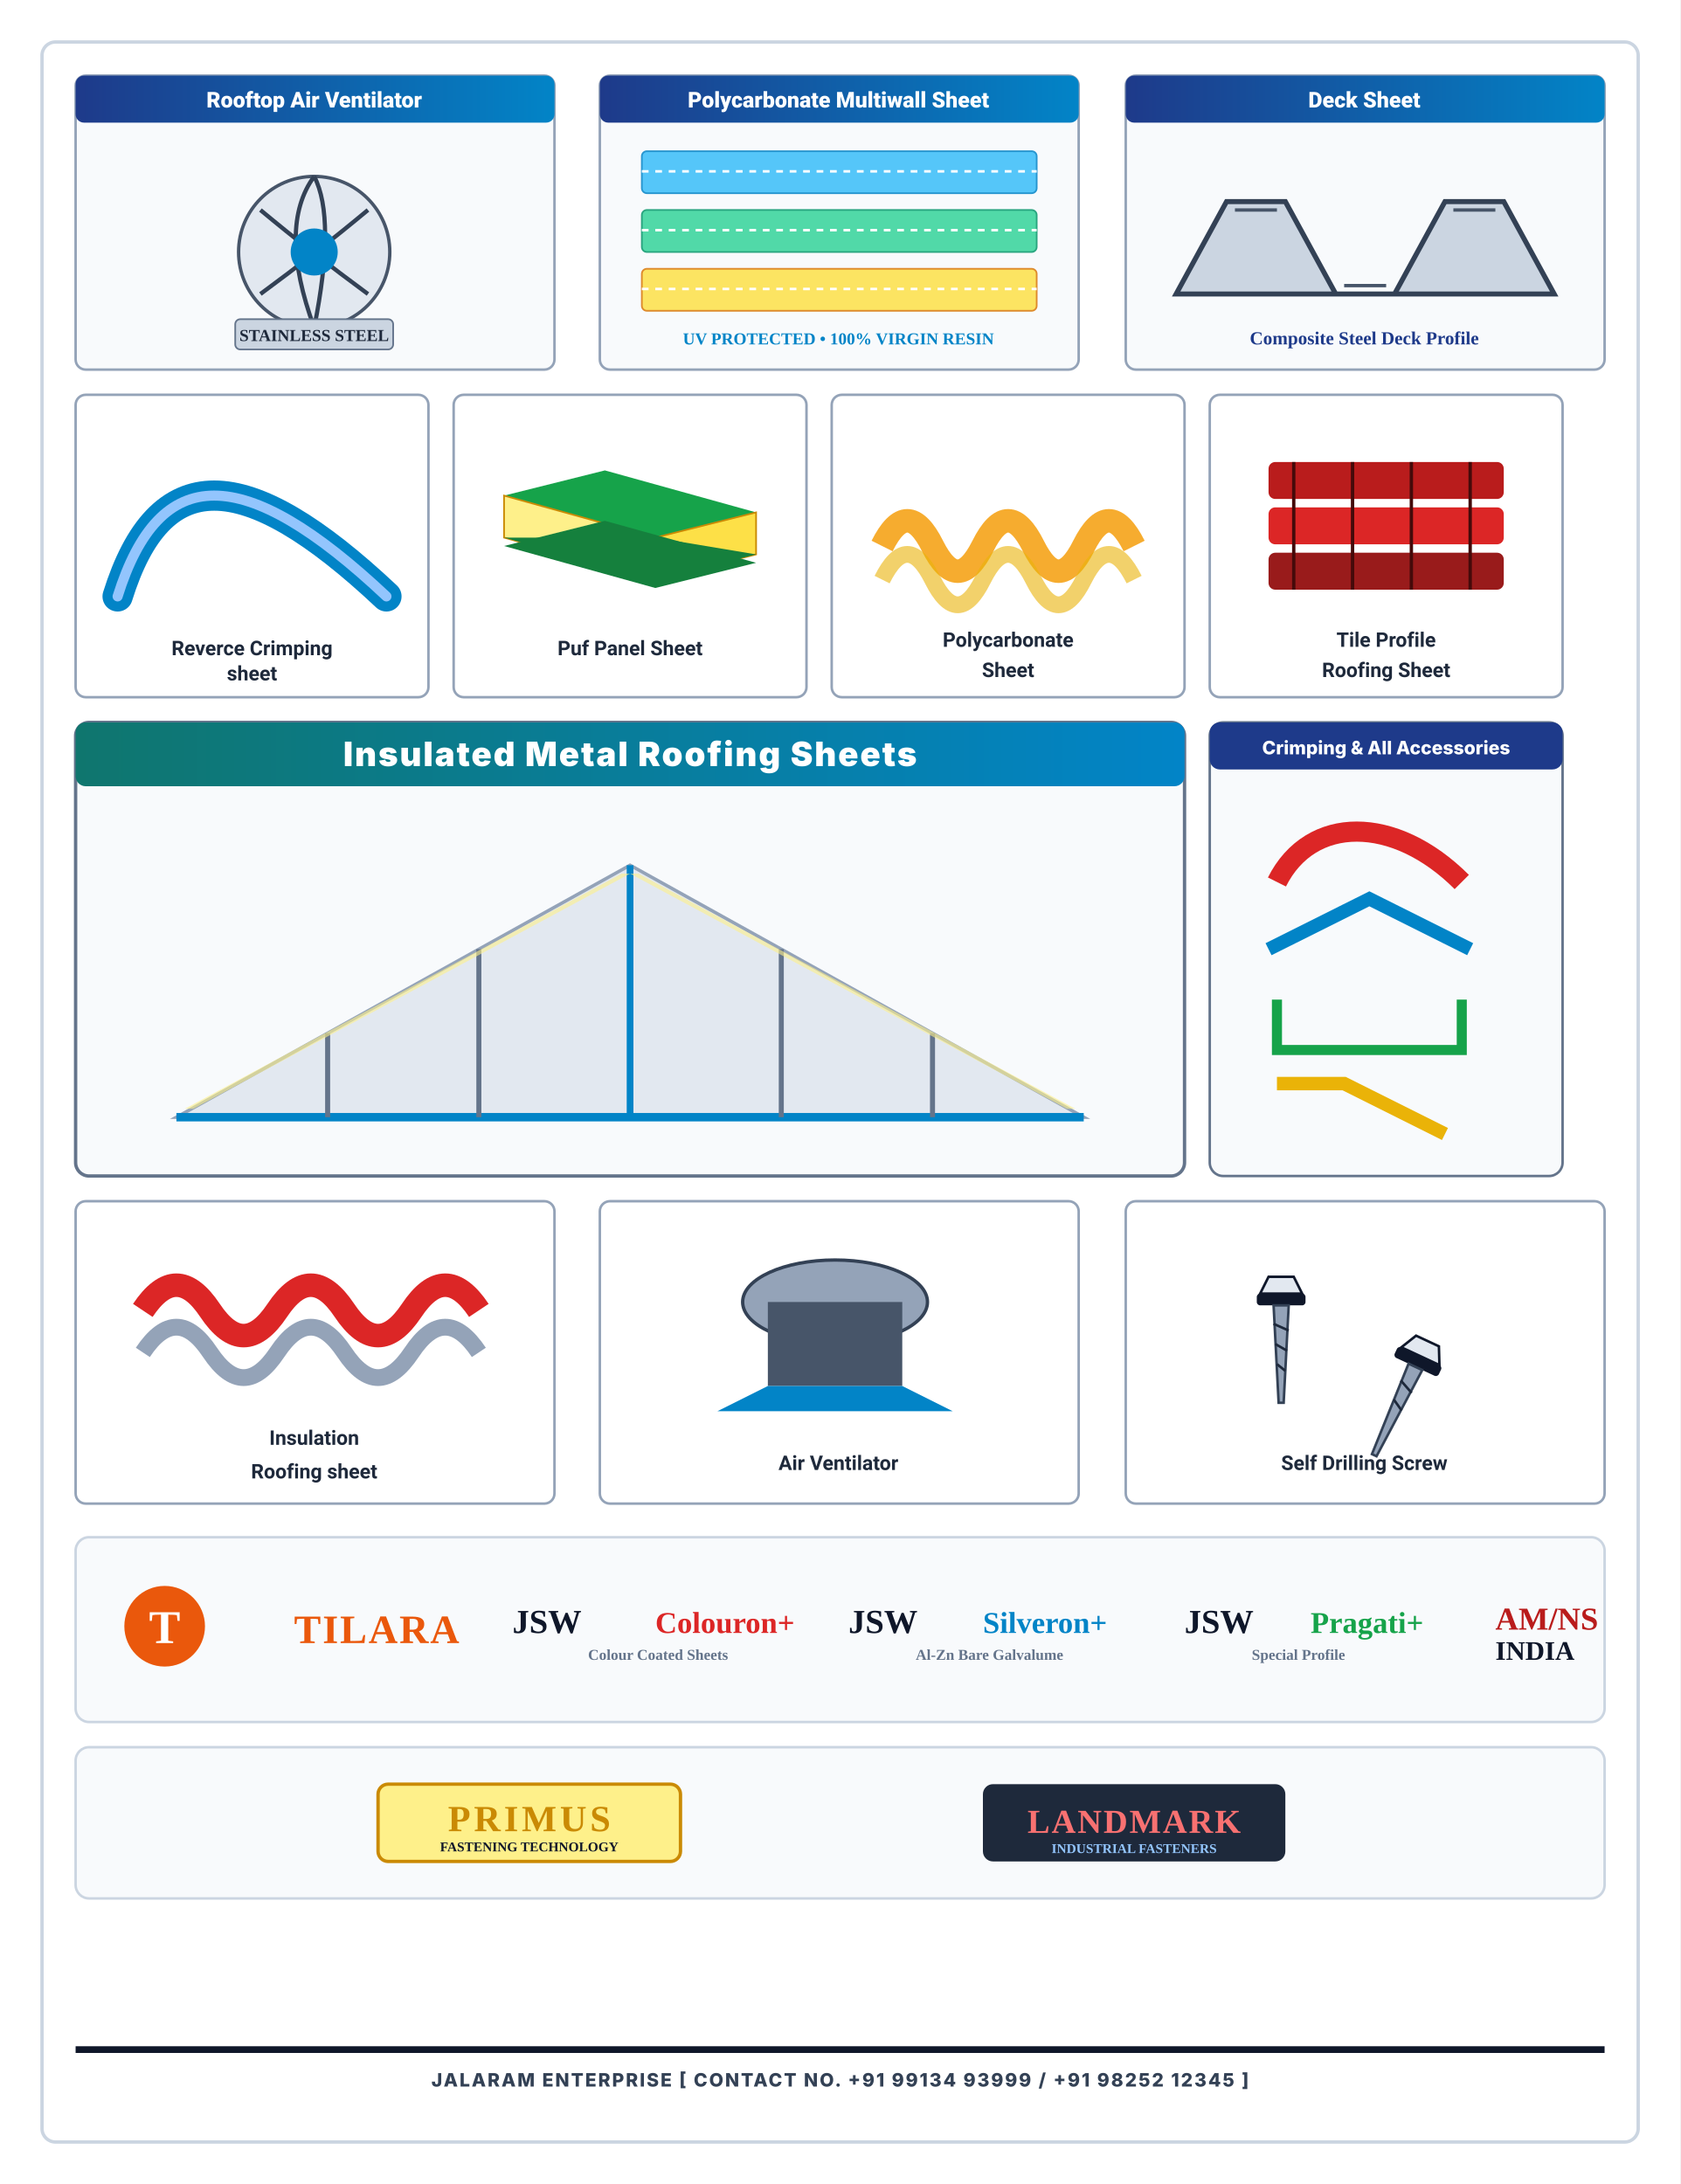
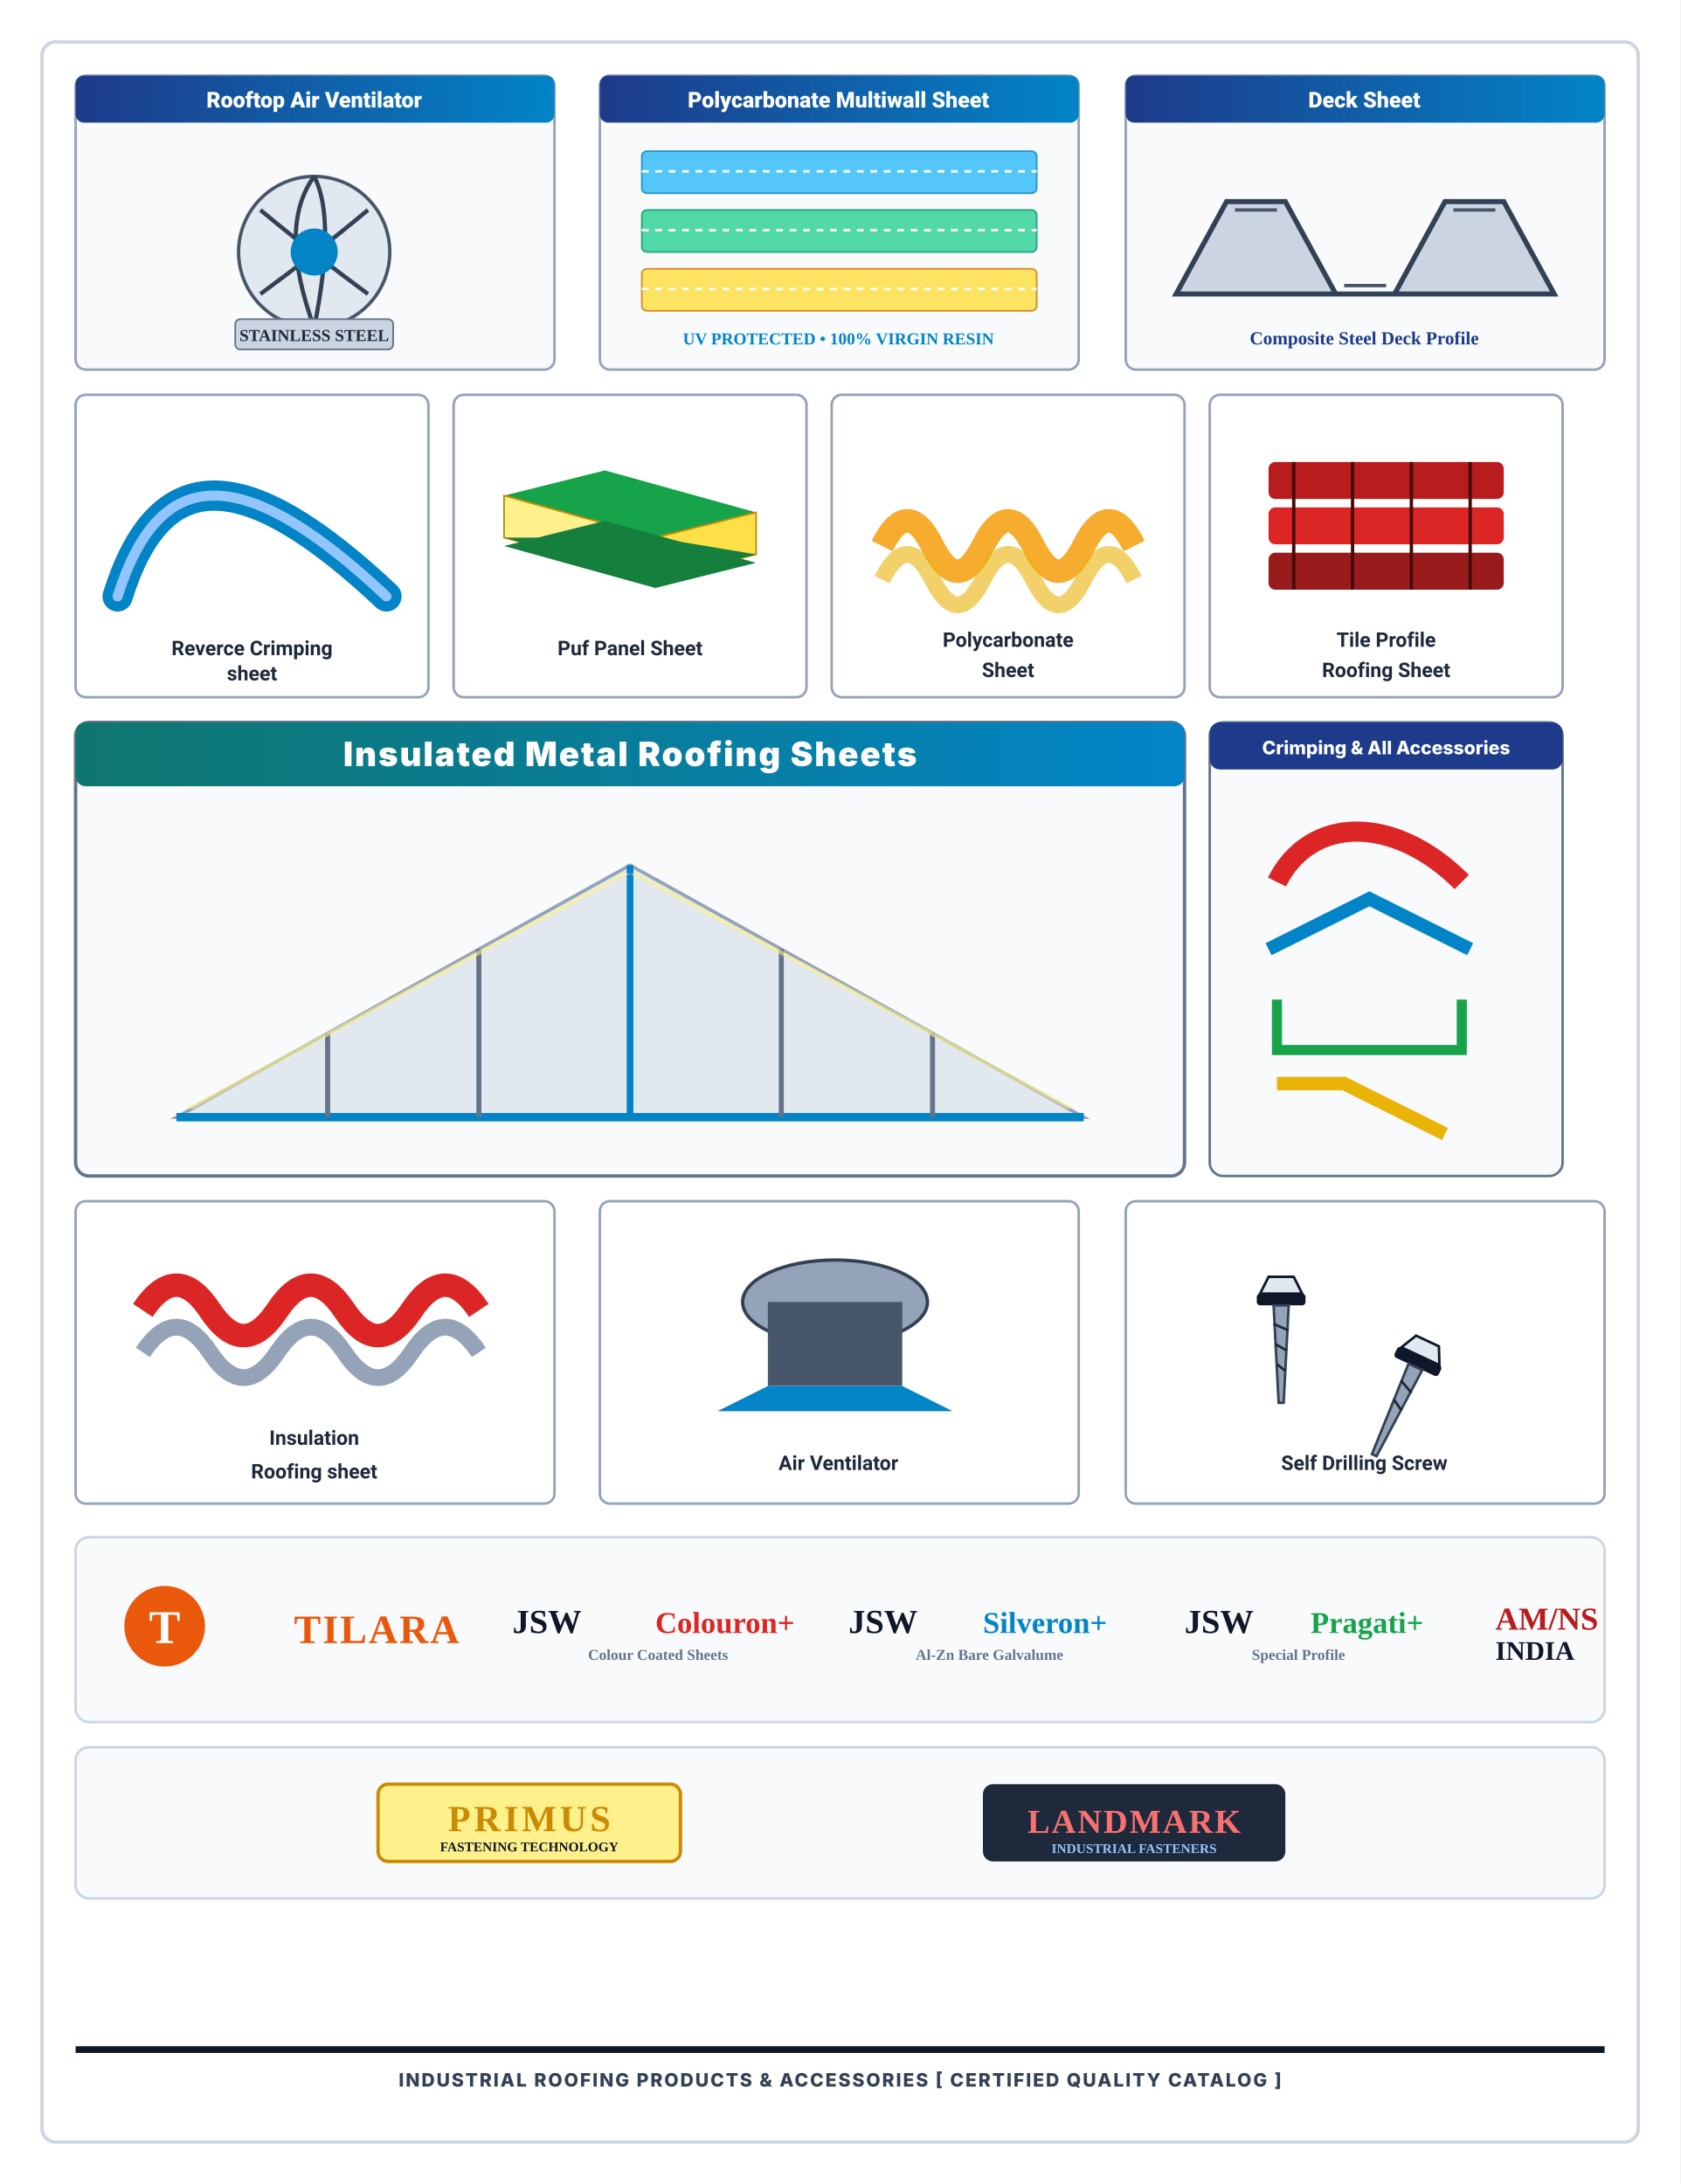
<svg xmlns="http://www.w3.org/2000/svg" viewBox="0 0 1000 1300" width="1000" height="1300">
  <defs>
    <linearGradient id="galHdr" x1="0%" y1="0%" x2="100%" y2="0%">
      <stop offset="0%" stop-color="#1e3a8a" />
      <stop offset="100%" stop-color="#0284c7" />
    </linearGradient>
    <linearGradient id="insulHdr" x1="0%" y1="0%" x2="100%" y2="0%">
      <stop offset="0%" stop-color="#0f766e" />
      <stop offset="100%" stop-color="#0284c7" />
    </linearGradient>
    <style>
      .card-title { font-family: -apple-system, BlinkMacSystemFont, 'Segoe UI', Roboto, sans-serif; font-size: 13px; font-weight: 800; fill: #ffffff; text-anchor: middle; }
      .card-sub { font-family: -apple-system, BlinkMacSystemFont, 'Segoe UI', Roboto, sans-serif; font-size: 12px; font-weight: 700; fill: #1e293b; text-anchor: middle; }
      .brand-txt { font-family: -apple-system, BlinkMacSystemFont, 'Segoe UI', Roboto, sans-serif; font-weight: 900; }
    </style>
  </defs>
  <rect width="1000" height="1300" fill="#ffffff" />
  <rect x="25" y="25" width="950" height="1250" rx="8" fill="none" stroke="#cbd5e1" stroke-width="2" />
  <g transform="translate(45, 45)">
    <rect width="285" height="175" rx="6" fill="#f8fafc" stroke="#94a3b8" stroke-width="1.5" />
    <rect width="285" height="28" rx="5" fill="url(#galHdr)" />
    <text x="142" y="19" class="card-title">Rooftop Air Ventilator</text>
    <circle cx="142" cy="105" r="45" fill="#e2e8f0" stroke="#475569" stroke-width="2" />
    <path d="M 142 60 Q 155 85 142 150 M 142 60 Q 120 90 142 150 M 110 80 Q 140 105 174 130 M 174 80 Q 144 105 110 130" stroke="#334155" stroke-width="2.5" fill="none" />
    <circle cx="142" cy="105" r="14" fill="#0284c7" />
    <rect x="95" y="145" width="94" height="18" rx="3" fill="#cbd5e1" stroke="#64748b" />
    <text x="142" y="158" font-size="10" font-weight="700" fill="#1e293b" text-anchor="middle">STAINLESS STEEL</text>
  </g>
  <g transform="translate(357, 45)">
    <rect width="285" height="175" rx="6" fill="#f8fafc" stroke="#94a3b8" stroke-width="1.5" />
    <rect width="285" height="28" rx="5" fill="url(#galHdr)" />
    <text x="142" y="19" class="card-title">Polycarbonate Multiwall Sheet</text>
    <g transform="translate(25, 45)">
      <rect x="0" y="0" width="235" height="25" rx="3" fill="#38bdf8" opacity="0.85" stroke="#0284c7" />
      <path d="M 0 12 L 235 12" stroke="#ffffff" stroke-width="1.5" stroke-dasharray="4,4" />
      <rect x="0" y="35" width="235" height="25" rx="3" fill="#34d399" opacity="0.85" stroke="#059669" />
      <path d="M 0 47 L 235 47" stroke="#ffffff" stroke-width="1.5" stroke-dasharray="4,4" />
      <rect x="0" y="70" width="235" height="25" rx="3" fill="#fde047" opacity="0.85" stroke="#d97706" />
      <path d="M 0 82 L 235 82" stroke="#ffffff" stroke-width="1.5" stroke-dasharray="4,4" />
    </g>
    <text x="142" y="160" font-size="10" font-weight="700" fill="#0284c7" text-anchor="middle">UV PROTECTED • 100% VIRGIN RESIN</text>
  </g>
  <g transform="translate(670, 45)">
    <rect width="285" height="175" rx="6" fill="#f8fafc" stroke="#94a3b8" stroke-width="1.5" />
    <rect width="285" height="28" rx="5" fill="url(#galHdr)" />
    <text x="142" y="19" class="card-title">Deck Sheet</text>
    <g transform="translate(20, 60)">
      <path d="M 10 70 L 40 15 L 75 15 L 105 70 L 140 70 L 170 15 L 205 15 L 235 70 Z" fill="#cbd5e1" stroke="#334155" stroke-width="3" />
      <line x1="45" y1="20" x2="70" y2="20" stroke="#475569" stroke-width="2" />
      <line x1="175" y1="20" x2="200" y2="20" stroke="#475569" stroke-width="2" />
      <line x1="110" y1="65" x2="135" y2="65" stroke="#475569" stroke-width="2" />
    </g>
    <text x="142" y="160" font-size="11" font-weight="800" fill="#1e3a8a" text-anchor="middle">Composite Steel Deck Profile</text>
  </g>
  <g transform="translate(45, 235)">
    <rect width="210" height="180" rx="6" fill="#ffffff" stroke="#94a3b8" stroke-width="1.5" />
    <path d="M 25 120 C 50 40 100 40 185 120" stroke="#0284c7" stroke-width="18" fill="none" stroke-linecap="round" />
    <path d="M 25 120 C 50 40 100 40 185 120" stroke="#93c5fd" stroke-width="6" fill="none" stroke-linecap="round" />
    <text x="105" y="155" class="card-sub">Reverce Crimping</text>
    <text x="105" y="170" class="card-sub">sheet</text>
  </g>
  <g transform="translate(270, 235)">
    <rect width="210" height="180" rx="6" fill="#ffffff" stroke="#94a3b8" stroke-width="1.5" />
    <g transform="translate(20, 35)">
      <polygon points="10,25 70,10 160,35 100,50" fill="#16a34a" />
      <polygon points="10,25 100,50 100,75 10,50" fill="#fef08a" stroke="#ca8a04" />
      <polygon points="100,50 160,35 160,60 100,75" fill="#fde047" stroke="#ca8a04" />
      <polygon points="10,50 100,75 160,60 100,50" fill="#15803d" />
      <polygon points="10,55 70,40 160,65 100,80" fill="#15803d" />
    </g>
    <text x="105" y="155" class="card-sub">Puf Panel Sheet</text>
  </g>
  <g transform="translate(495, 235)">
    <rect width="210" height="180" rx="6" fill="#ffffff" stroke="#94a3b8" stroke-width="1.5" />
    <g transform="translate(20, 30)">
      <path d="M 10 60 Q 25 30 40 60 T 70 60 T 100 60 T 130 60 T 160 60" fill="none" stroke="#f59e0b" stroke-width="14" opacity="0.85" />
      <path d="M 10 80 Q 25 50 40 80 T 70 80 T 100 80 T 130 80 T 160 80" fill="none" stroke="#eab308" stroke-width="10" opacity="0.6" />
    </g>
    <text x="105" y="150" class="card-sub">Polycarbonate</text>
    <text x="105" y="168" class="card-sub">Sheet</text>
  </g>
  <g transform="translate(720, 235)">
    <rect width="210" height="180" rx="6" fill="#ffffff" stroke="#94a3b8" stroke-width="1.5" />
    <g transform="translate(20, 25)">
      <rect x="15" y="15" width="140" height="22" rx="4" fill="#b91c1c" />
      <rect x="15" y="42" width="140" height="22" rx="4" fill="#dc2626" />
      <rect x="15" y="69" width="140" height="22" rx="4" fill="#991b1b" />
      <path d="M 30 15 L 30 91 M 65 15 L 65 91 M 100 15 L 100 91 M 135 15 L 135 91" stroke="#450a0a" stroke-width="2" />
    </g>
    <text x="105" y="150" class="card-sub">Tile Profile</text>
    <text x="105" y="168" class="card-sub">Roofing Sheet</text>
  </g>
  <g transform="translate(45, 430)">
    <rect width="660" height="270" rx="8" fill="#f8fafc" stroke="#64748b" stroke-width="2" />
    <rect width="660" height="38" rx="6" fill="url(#insulHdr)" />
    <text x="330" y="26" font-family="-apple-system, sans-serif" font-size="20" font-weight="900" fill="#ffffff" text-anchor="middle" letter-spacing="1">
      Insulated Metal Roofing Sheets
    </text>
    <g transform="translate(30, 55)">
      <polygon points="30,180 300,30 570,180" fill="#e2e8f0" stroke="#94a3b8" stroke-width="2" />
      <line x1="300" y1="30" x2="300" y2="180" stroke="#0284c7" stroke-width="4" />
      <line x1="30" y1="180" x2="570" y2="180" stroke="#0284c7" stroke-width="5" />
      <line x1="120" y1="130" x2="120" y2="180" stroke="#64748b" stroke-width="3" />
      <line x1="210" y1="80" x2="210" y2="180" stroke="#64748b" stroke-width="3" />
      <line x1="390" y1="80" x2="390" y2="180" stroke="#64748b" stroke-width="3" />
      <line x1="480" y1="130" x2="480" y2="180" stroke="#64748b" stroke-width="3" />
      <polygon points="40,175 300,35 295,35 35,175" fill="#fef08a" opacity="0.6" />
      <polygon points="560,175 300,35 305,35 565,175" fill="#fef08a" opacity="0.6" />
    </g>
  </g>
  <g transform="translate(720, 430)">
    <rect width="210" height="270" rx="8" fill="#f8fafc" stroke="#64748b" stroke-width="1.5" />
    <rect width="210" height="28" rx="6" fill="#1e3a8a" />
    <text x="105" y="19" font-family="-apple-system, sans-serif" font-size="11" font-weight="800" fill="#ffffff" text-anchor="middle">
      Crimping &amp; All Accessories
    </text>
    <g transform="translate(20, 45)">
      <path d="M 20 50 C 40 10 90 10 130 50" stroke="#dc2626" stroke-width="12" fill="none" />
      <path d="M 15 90 L 75 60 L 135 90" stroke="#0284c7" stroke-width="8" fill="none" />
      <path d="M 20 120 L 20 150 L 130 150 L 130 120" stroke="#16a34a" stroke-width="6" fill="none" />
      <path d="M 20 170 L 60 170 L 120 200" stroke="#eab308" stroke-width="8" fill="none" />
    </g>
  </g>
  <g transform="translate(45, 715)">
    <rect width="285" height="180" rx="6" fill="#ffffff" stroke="#94a3b8" stroke-width="1.5" />
    <g transform="translate(30, 25)">
      <path d="M 10 40 Q 30 10 50 40 T 90 40 T 130 40 T 170 40 T 210 40" fill="none" stroke="#dc2626" stroke-width="14" />
      <path d="M 10 65 Q 30 35 50 65 T 90 65 T 130 65 T 170 65 T 210 65" fill="none" stroke="#94a3b8" stroke-width="10" />
    </g>
    <text x="142" y="145" class="card-sub">Insulation</text>
    <text x="142" y="165" class="card-sub">Roofing sheet</text>
  </g>
  <g transform="translate(357, 715)">
    <rect width="285" height="180" rx="6" fill="#ffffff" stroke="#94a3b8" stroke-width="1.5" />
    <g transform="translate(60, 20)">
      <ellipse cx="80" cy="40" rx="55" ry="25" fill="#94a3b8" stroke="#334155" stroke-width="2" />
      <rect x="40" y="40" width="80" height="50" fill="#475569" />
      <polygon points="10,105 150,105 120,90 40,90" fill="#0284c7" />
    </g>
    <text x="142" y="160" class="card-sub">Air Ventilator</text>
  </g>
  <g transform="translate(670, 715)">
    <rect width="285" height="180" rx="6" fill="#ffffff" stroke="#94a3b8" stroke-width="1.5" />
    <g transform="translate(45, 25)">
      <polygon points="40,20 55,20 60,30 35,30" fill="#e2e8f0" stroke="#0f172a" stroke-width="1.5" />
      <rect x="33" y="30" width="29" height="7" rx="2" fill="#0f172a" />
      <polygon points="43,37 52,37 49,95 46,95" fill="#94a3b8" stroke="#334155" stroke-width="1.5" />
      <line x1="43" y1="48" x2="52" y2="52" stroke="#1e293b" stroke-width="1.5" />
      <line x1="44" y1="60" x2="51" y2="64" stroke="#1e293b" stroke-width="1.5" />
      <line x1="45" y1="72" x2="50" y2="76" stroke="#1e293b" stroke-width="1.5" />
      <g transform="translate(100, 20) rotate(25)">
        <polygon points="40,20 55,20 60,30 35,30" fill="#e2e8f0" stroke="#0f172a" stroke-width="1.5" />
        <rect x="33" y="30" width="29" height="7" rx="2" fill="#0f172a" />
        <polygon points="43,37 52,37 49,95 46,95" fill="#94a3b8" stroke="#334155" stroke-width="1.5" />
        <line x1="43" y1="48" x2="52" y2="52" stroke="#1e293b" stroke-width="1.5" />
        <line x1="44" y1="60" x2="51" y2="64" stroke="#1e293b" stroke-width="1.5" />
      </g>
    </g>
    <text x="142" y="160" class="card-sub">Self Drilling Screw</text>
  </g>
  <g transform="translate(45, 915)">
    <rect width="910" height="110" rx="8" fill="#f8fafc" stroke="#cbd5e1" stroke-width="1.5" />
    <g transform="translate(25, 25)">
      <circle cx="28" cy="28" r="24" fill="#ea580c" />
      <text x="28" y="38" font-size="28" font-weight="900" fill="#ffffff" text-anchor="middle">T</text>
      <text x="105" y="38" font-size="24" font-weight="900" fill="#ea580c" letter-spacing="1">TILARA</text>
    </g>
    <g transform="translate(210, 25)">
      <text x="50" y="32" font-size="20" font-weight="900" fill="#0f172a">JSW</text>
      <text x="135" y="32" font-size="18" font-weight="800" fill="#dc2626">Colouron+</text>
      <text x="95" y="48" font-size="9" font-weight="600" fill="#64748b">Colour Coated Sheets</text>
    </g>
    <g transform="translate(415, 25)">
      <text x="45" y="32" font-size="20" font-weight="900" fill="#0f172a">JSW</text>
      <text x="125" y="32" font-size="18" font-weight="800" fill="#0284c7">Silveron+</text>
      <text x="85" y="48" font-size="9" font-weight="600" fill="#64748b">Al-Zn Bare Galvalume</text>
    </g>
    <g transform="translate(615, 25)">
      <text x="45" y="32" font-size="20" font-weight="900" fill="#0f172a">JSW</text>
      <text x="120" y="32" font-size="18" font-weight="800" fill="#16a34a">Pragati+</text>
      <text x="85" y="48" font-size="9" font-weight="600" fill="#64748b">Special Profile</text>
    </g>
    <g transform="translate(790, 25)">
      <text x="55" y="30" font-size="19" font-weight="900" fill="#b91c1c">AM/NS</text>
      <text x="55" y="48" font-size="16" font-weight="900" fill="#0f172a">INDIA</text>
    </g>
  </g>
  <g transform="translate(45, 1040)">
    <rect width="910" height="90" rx="8" fill="#f8fafc" stroke="#cbd5e1" stroke-width="1.5" />
    <g transform="translate(180, 22)">
      <rect x="0" y="0" width="180" height="46" rx="6" fill="#fef08a" stroke="#ca8a04" stroke-width="2" />
      <text x="90" y="28" font-size="22" font-weight="900" fill="#ca8a04" text-anchor="middle" letter-spacing="2">PRIMUS</text>
      <text x="90" y="40" font-size="8" font-weight="800" fill="#0f172a" text-anchor="middle">FASTENING TECHNOLOGY</text>
    </g>
    <g transform="translate(540, 22)">
      <rect x="0" y="0" width="180" height="46" rx="6" fill="#1e293b" />
      <text x="90" y="29" font-size="20" font-weight="900" fill="#f87171" text-anchor="middle" letter-spacing="1">LANDMARK</text>
      <text x="90" y="41" font-size="8" font-weight="700" fill="#93c5fd" text-anchor="middle">INDUSTRIAL FASTENERS</text>
    </g>
  </g>
  <g transform="translate(45, 1220)">
    <line x1="0" y1="0" x2="910" y2="0" stroke="#0f172a" stroke-width="4" />
    <text x="455" y="22" font-family="-apple-system, sans-serif" font-size="11" font-weight="800" fill="#334155" text-anchor="middle" letter-spacing="1">
-       JALARAM ENTERPRISE [ CONTACT NO. +91 99134 93999 / +91 98252 12345 ]
+       INDUSTRIAL ROOFING PRODUCTS &amp; ACCESSORIES [ CERTIFIED QUALITY CATALOG ]
    </text>
  </g>
</svg>
